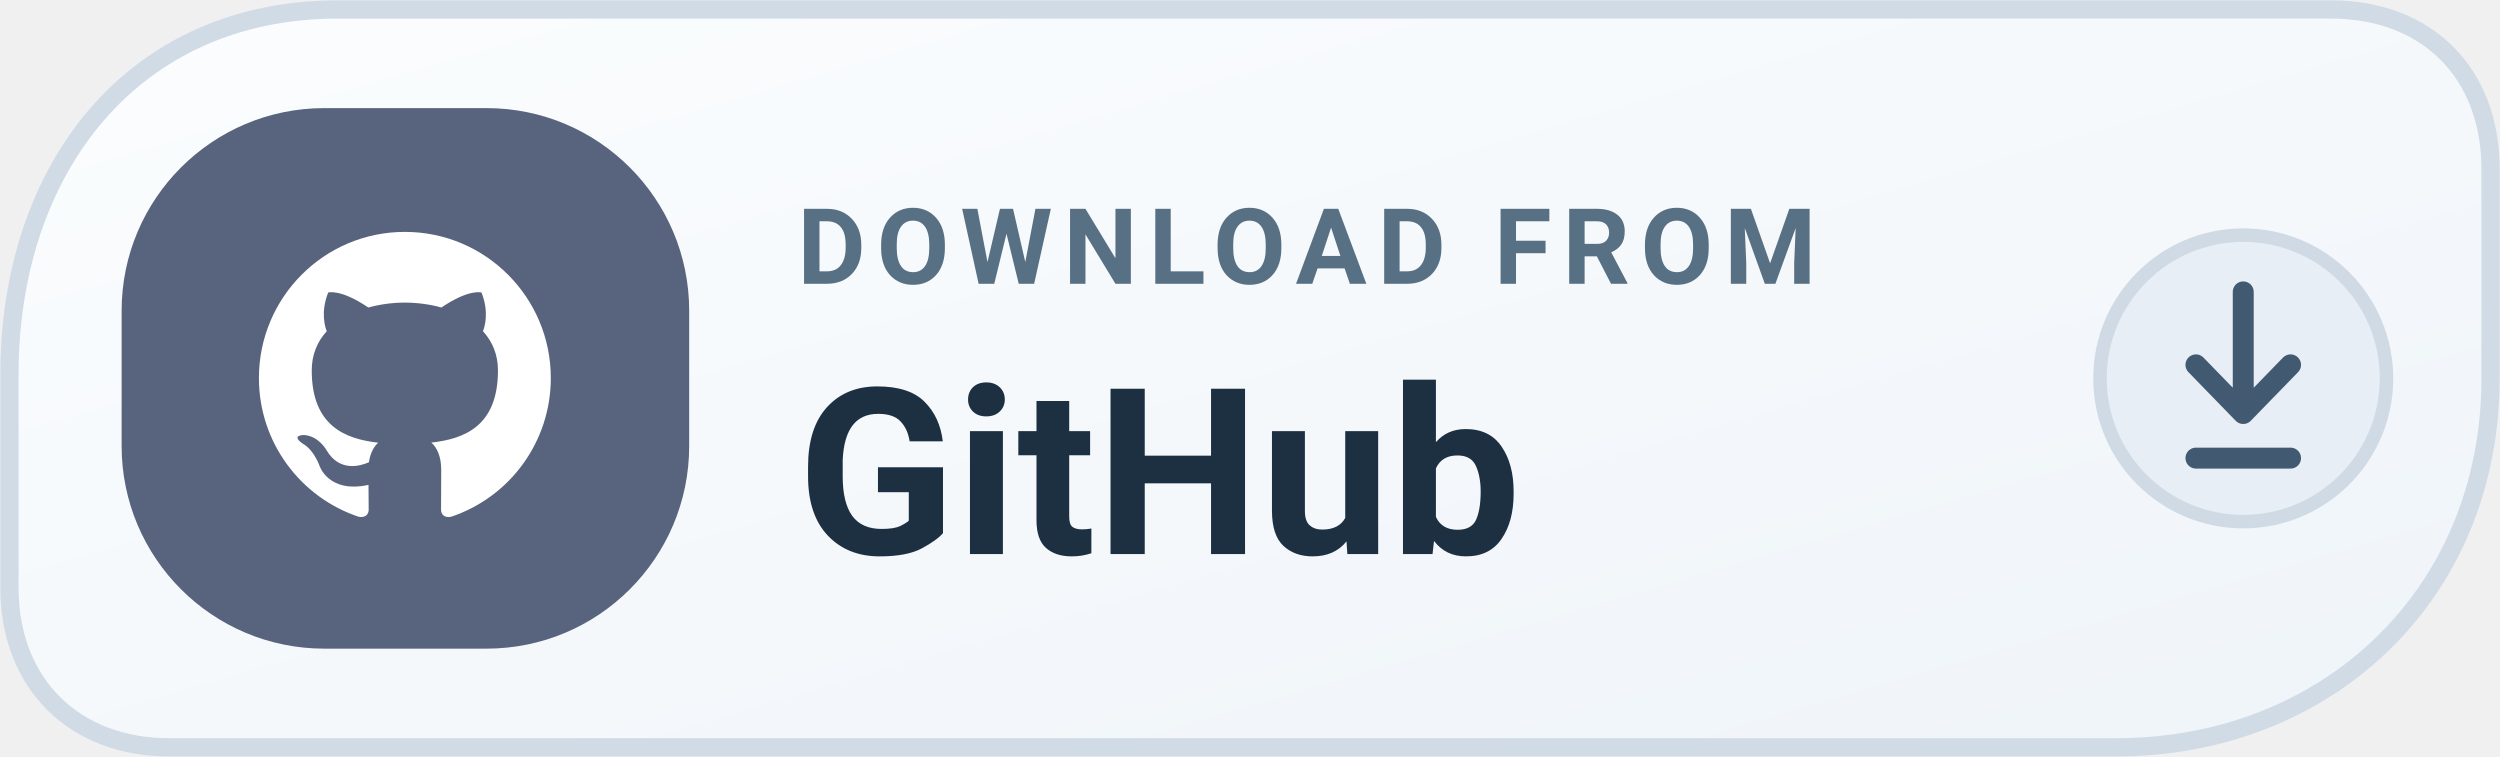
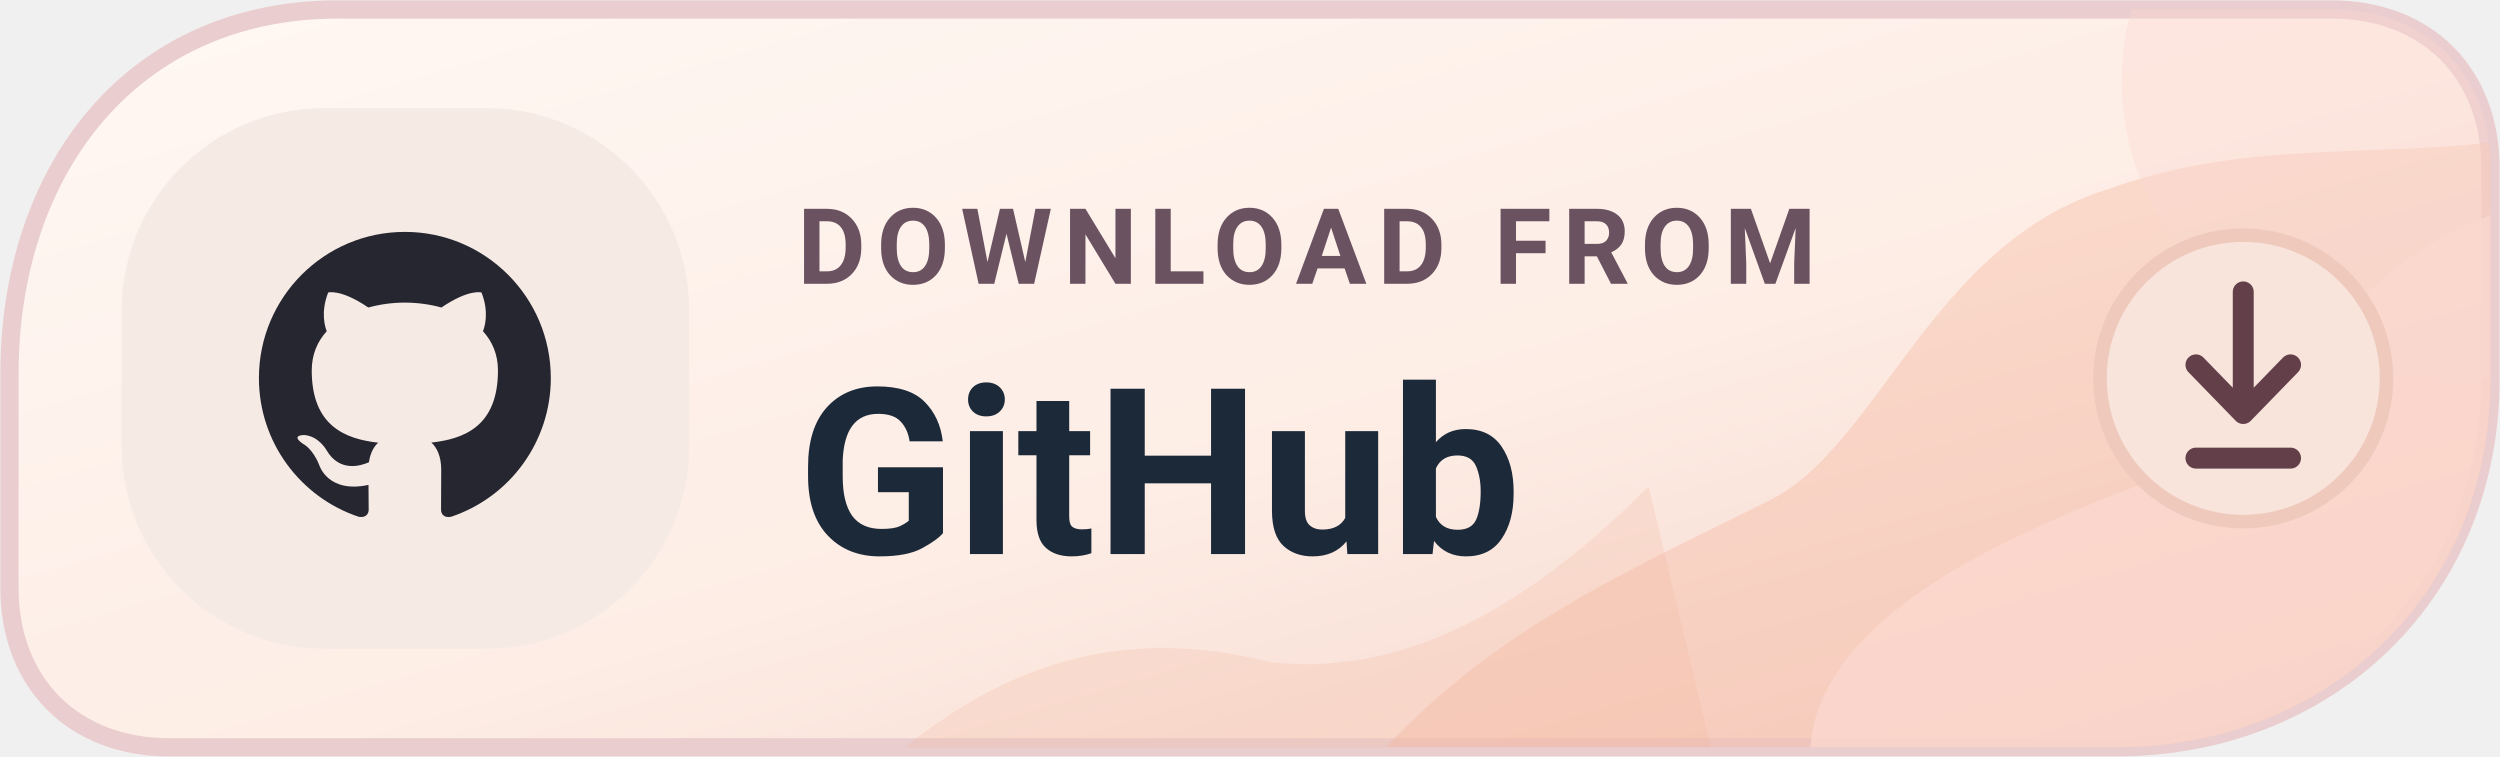
<svg xmlns="http://www.w3.org/2000/svg" width="185" height="56" viewBox="0 0 185 56" role="img" aria-label="DOWNLOAD FROM GitHub">
  <defs>
-     <linearGradient id="dgithubdownloadl" x1="0" y1="0" x2="1" y2="1">
-       <stop stop-color="#FBFDFE" />
-       <stop offset="1" stop-color="#EFF4F9" />
+     <linearGradient id="dgithubdownloadl" x1="0%" y1="0%" x2="100%" y2="100%">
+       <stop offset="0%" stop-color="#FFF8F4" />
+       <stop offset="56%" stop-color="#FDEDE5" />
+       <stop offset="100%" stop-color="#F4D1C6" />
    </linearGradient>
+     <clipPath id="tone-githubdownloadl">
+       <path d="M25 .7H172.5C179.6.7 184.3 5.4 184.3 12.5V28c0 16-12.1 27.3-27.7 27.3H12.5C5.5 55.3.7 50.6.7 43.5V27.7C.7 12.5 9.8.7 25 .7Z" />
+     </clipPath>
  </defs>
-   <path d="M25 .7H172.5C179.6.7 184.3 5.4 184.3 12.5V28c0 16-12.1 27.3-27.7 27.3H12.5C5.5 55.3.7 50.6.7 43.5V27.7C.7 12.5 9.8.7 25 .7Z" fill="url(#dgithubdownloadl)" stroke="#D0DBE6" stroke-width="1.35" />
-   <rect x="9" y="8" width="42" height="40" rx="15" fill="#58637E" />
+   <path d="M25 .7H172.5C179.6.7 184.3 5.4 184.3 12.5V28c0 16-12.1 27.3-27.7 27.3H12.5C5.5 55.3.7 50.6.7 43.5V27.7C.7 12.5 9.8.7 25 .7Z" fill="url(#dgithubdownloadl)" stroke="#EACDCE" stroke-width="1.35" />
+   <g clip-path="url(#tone-githubdownloadl)">
+     <path d="M98 61C107 48 119 43 131 37C139 33 143 18 156 14C167 10 177 12 188 10V61Z" fill="#F5B69F" opacity=".38" />
+     <path d="M136 63C128 49 145 41 158 36C173 30 171 18 191 14V62Z" fill="#FBD8D0" opacity=".72" />
+     <ellipse cx="182" cy="6" rx="25" ry="22" fill="#FBD8D0" opacity=".39" />
+     <path d="M65 57C76 47 86 47 94 49C103 50 112 46 122 36L127 57Z" fill="#F5B69F" opacity=".25" />
+   </g>
+   <rect x="9" y="8" width="42" height="40" rx="15" fill="#F6EAE5" />
  <g transform="translate(17 15) scale(1.08)">
-     <path fill="#FFFFFF" d="M12 2C6.477 2 2 6.484 2 12.017c0 4.425 2.865 8.18 6.839 9.504.5.092.682-.217.682-.483 0-.237-.008-.868-.013-1.703-2.782.605-3.369-1.343-3.369-1.343-.454-1.158-1.11-1.466-1.11-1.466-.908-.62.069-.608.069-.608 1.003.07 1.53 1.032 1.53 1.032.892 1.53 2.341 1.088 2.91.832.092-.647.35-1.088.636-1.338-2.22-.253-4.555-1.113-4.555-4.951 0-1.093.39-1.988 1.029-2.688-.103-.253-.446-1.272.098-2.65 0 0 .84-.27 2.75 1.026A9.564 9.564 0 0112 6.844c.85.004 1.705.115 2.504.337 1.909-1.296 2.747-1.027 2.747-1.027.546 1.379.202 2.398.1 2.651.64.7 1.028 1.595 1.028 2.688 0 3.848-2.339 4.695-4.566 4.943.359.309.678.92.678 1.855 0 1.338-.012 2.419-.012 2.747 0 .268.18.58.688.482A10.019 10.019 0 0022 12.017C22 6.484 17.522 2 12 2z" />
+     <path fill="#252630" d="M12 2C6.477 2 2 6.484 2 12.017c0 4.425 2.865 8.18 6.839 9.504.5.092.682-.217.682-.483 0-.237-.008-.868-.013-1.703-2.782.605-3.369-1.343-3.369-1.343-.454-1.158-1.11-1.466-1.11-1.466-.908-.62.069-.608.069-.608 1.003.07 1.53 1.032 1.53 1.032.892 1.53 2.341 1.088 2.91.832.092-.647.35-1.088.636-1.338-2.22-.253-4.555-1.113-4.555-4.951 0-1.093.39-1.988 1.029-2.688-.103-.253-.446-1.272.098-2.65 0 0 .84-.27 2.75 1.026A9.564 9.564 0 0112 6.844c.85.004 1.705.115 2.504.337 1.909-1.296 2.747-1.027 2.747-1.027.546 1.379.202 2.398.1 2.651.64.7 1.028 1.595 1.028 2.688 0 3.848-2.339 4.695-4.566 4.943.359.309.678.92.678 1.855 0 1.338-.012 2.419-.012 2.747 0 .268.18.58.688.482A10.019 10.019 0 0022 12.017C22 6.484 17.522 2 12 2z" />
  </g>
-   <text x="59" y="21" fill="#587084" font-family="-apple-system,BlinkMacSystemFont,'Segoe UI',Roboto,Arial,sans-serif" font-size="7.8" font-weight="650" letter-spacing=".8">DOWNLOAD FROM</text>
-   <text x="59" y="41" fill="#1C3042" font-family="-apple-system,BlinkMacSystemFont,'Segoe UI',Roboto,Arial,sans-serif" font-size="17.2" font-weight="720">GitHub</text>
-   <circle cx="166" cy="28" r="10.6" fill="#E7EEF5" stroke="#CFDAE5" stroke-width="1" />
-   <path d="M166 21.6v9m0 0-3.5-3.6m3.5 3.6 3.5-3.6m-7 6.9h7" fill="none" stroke="#415A71" stroke-width="1.55" stroke-linecap="round" stroke-linejoin="round" />
+   <text x="59" y="21" fill="#6B5261" font-family="-apple-system,BlinkMacSystemFont,'Segoe UI',Roboto,Arial,sans-serif" font-size="7.8" font-weight="650" letter-spacing=".8">DOWNLOAD FROM</text>
+   <text x="59" y="41" fill="#1C2939" font-family="-apple-system,BlinkMacSystemFont,'Segoe UI',Roboto,Arial,sans-serif" font-size="17.2" font-weight="720">GitHub</text>
+   <circle cx="166" cy="28" r="10.6" fill="#F8E4DB" stroke="#EEC9BC" stroke-width="1" />
+   <path d="M166 21.6v9m0 0-3.5-3.6m3.5 3.6 3.5-3.6m-7 6.9h7" fill="none" stroke="#623F49" stroke-width="1.55" stroke-linecap="round" stroke-linejoin="round" />
</svg>
